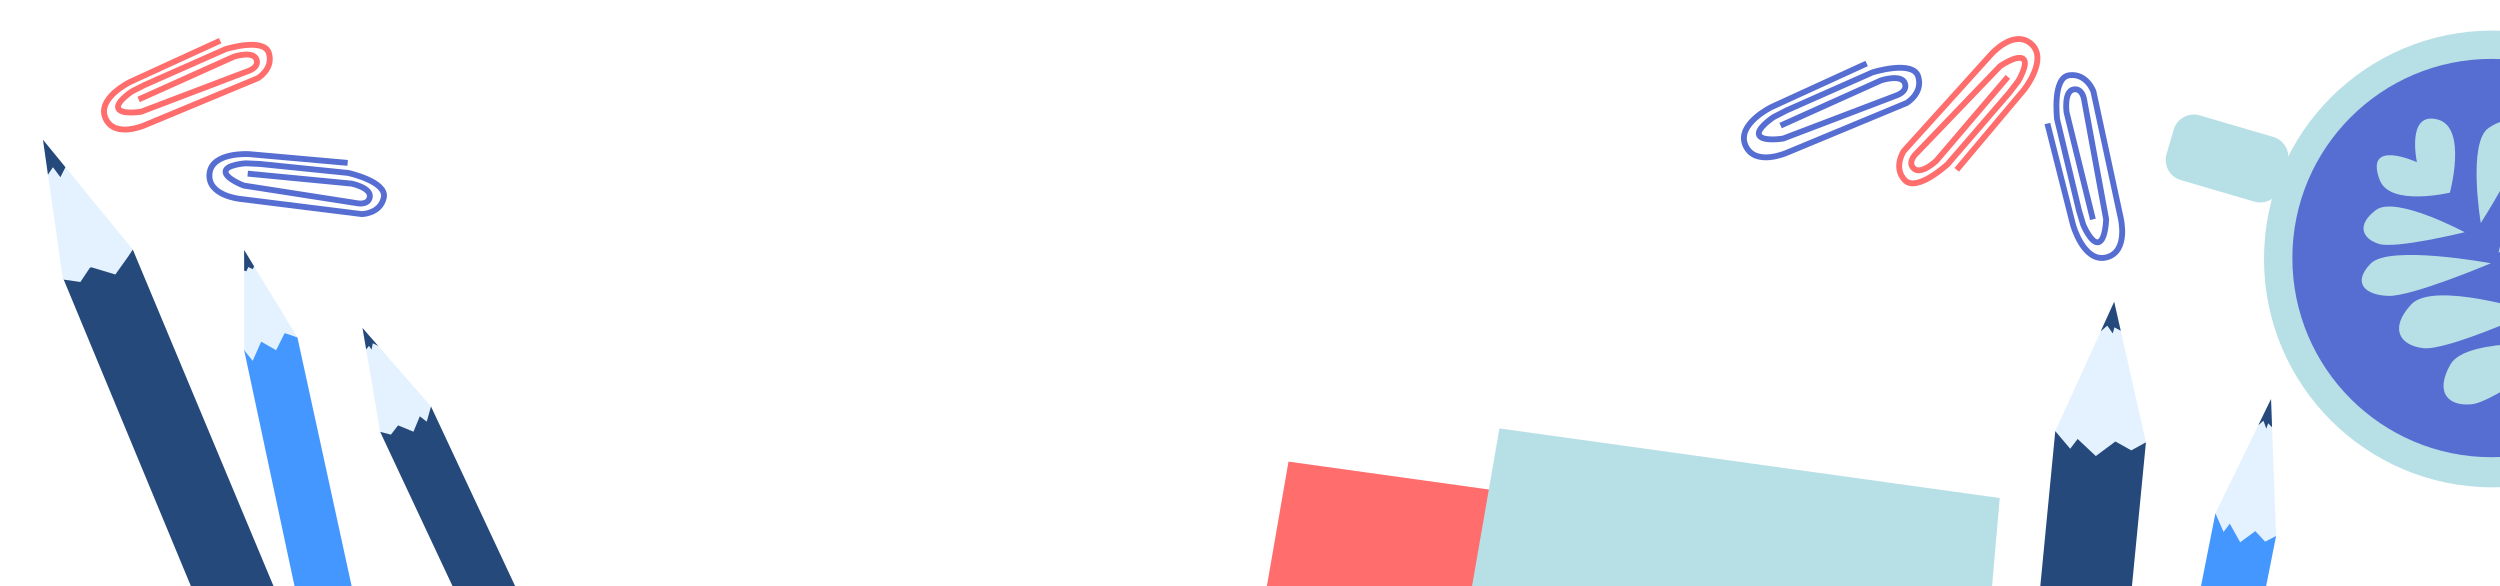
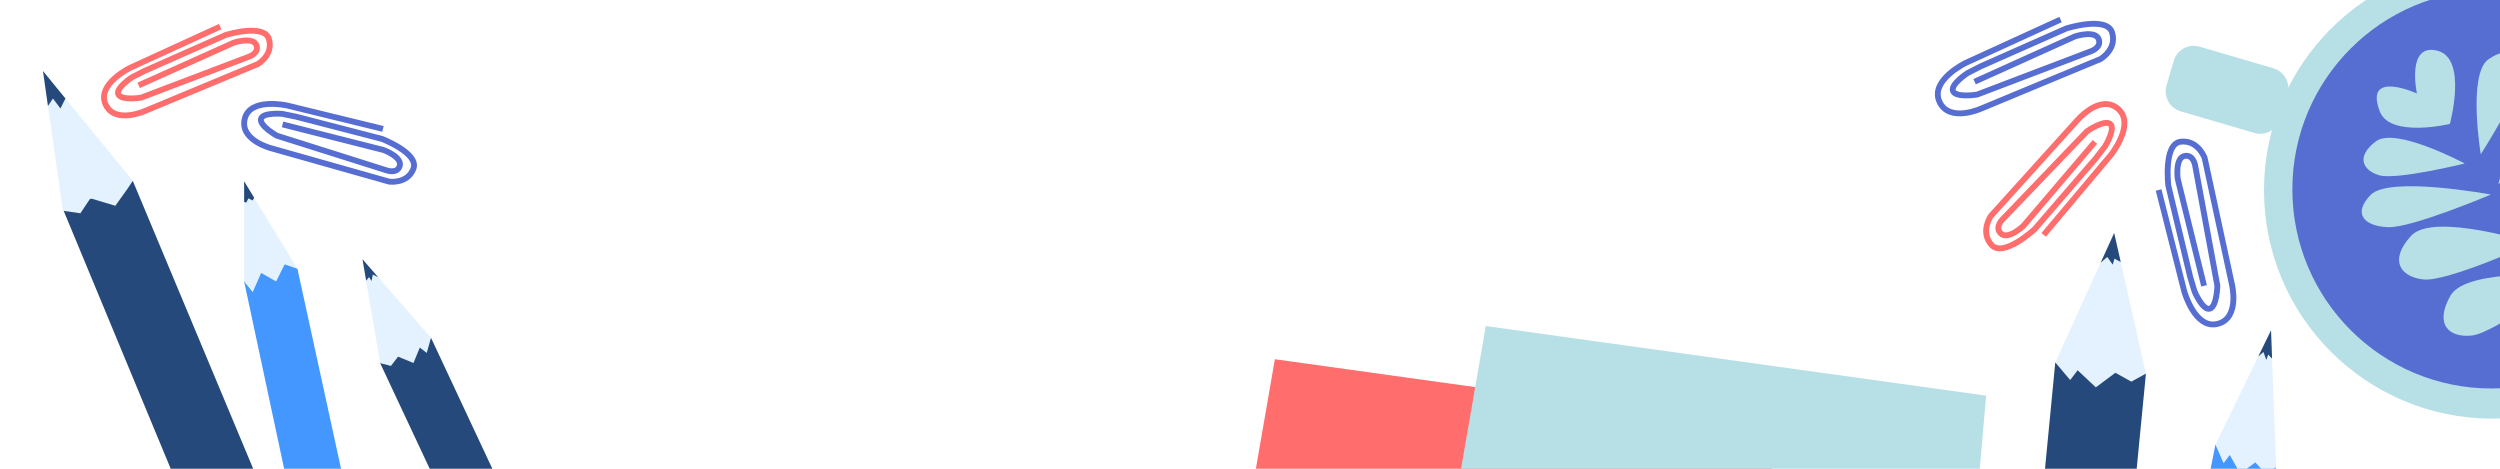
- <svg xmlns="http://www.w3.org/2000/svg" viewBox="0 0 1280 300">
+ <svg xmlns="http://www.w3.org/2000/svg" id="Layer_1" data-name="Layer 1" viewBox="0 0 1280 240">
  <defs>
-     <style>.cls-1,.cls-10,.cls-9{fill:none;}.cls-2{clip-path:url(#clip-path);}.cls-3{fill:#25497a;}.cls-4{fill:#4497ff;}.cls-5{fill:#e4f2ff;}.cls-6{fill:#ff6d6d;}.cls-7{fill:#b7dfe6;}.cls-8{fill:#566ed1;}.cls-9{stroke:#ff6d6d;}.cls-10,.cls-9{stroke-miterlimit:10;stroke-width:3px;}.cls-10{stroke:#566ed1;}</style>
+     <style>.cls-1,.cls-10,.cls-11{fill:none;}.cls-2{clip-path:url(#clip-path);}.cls-3{clip-path:url(#clip-path-2);}.cls-4{fill:#25497a;}.cls-5{fill:#4497ff;}.cls-6{fill:#e4f2ff;}.cls-7{fill:#ff6d6d;}.cls-8{fill:#b7dfe6;}.cls-9{fill:#566ed1;}.cls-10{stroke:#ff6d6d;}.cls-10,.cls-11{stroke-miterlimit:10;stroke-width:3px;}.cls-11{stroke:#566ed1;}</style>
    <clipPath id="clip-path">
-       <rect class="cls-1" x="0.5" y="-0.5" width="1283" height="301" />
+       <rect class="cls-1" width="1280" height="240" />
+     </clipPath>
+     <clipPath id="clip-path-2">
+       <rect class="cls-1" x="0.5" y="-35.68" width="1283" height="301" />
    </clipPath>
  </defs>
-   <g id="Layer_1" data-name="Layer 1">
-     <g class="cls-2">
-       <polygon class="cls-3" points="270.68 314.87 244.44 327.26 194.65 221.12 220.68 208.13 270.68 314.87" />
-       <polygon class="cls-4" points="185.45 324.9 157.4 331.05 125 179.29 135.91 165.11 152.28 172.75 185.45 324.9" />
-       <polygon class="cls-3" points="143 307.15 106.89 322.14 32.45 142.76 67.99 127.77 143 307.15" />
-       <polygon class="cls-5" points="185.59 167.91 194.65 221.12 200.16 222.53 203.81 217.79 211.7 221.03 214.94 213.15 218.49 215.88 220.68 208.13 185.59 167.91" />
-       <polygon class="cls-5" points="125 128 125 179.29 129.37 184.75 133.73 174.93 141.37 179.29 145.74 170.56 152.28 172.75 125 128" />
-       <polygon class="cls-5" points="22 71.55 32.22 143.1 41.16 144.38 46.27 136.71 59.05 140.54 65.44 131.6 67.99 127.77 22 71.55" />
-       <polygon class="cls-3" points="22 71.55 24.55 89.44 27.11 85.61 30.94 90.72 33.5 85.61 22 71.55" />
-       <polygon class="cls-3" points="125 128 125 138.55 126.09 138.91 127.18 136.73 129.37 137.82 130.12 136.4 125 128" />
-       <polygon class="cls-3" points="185.59 167.91 187.47 178.9 188.92 177.07 190.24 179.04 190.88 175.75 193.64 177.14 185.59 167.91" />
-       <path class="cls-6" d="M632.81,391.28l26.9-154.93L915.87,272,898,477.22,711.71,452.8C668.41,438.73,634.53,417.22,632.81,391.28Z" />
-       <path class="cls-7" d="M740.81,374.28l26.9-154.93L1023.87,255,1006,460.22,819.71,435.8C776.41,421.73,742.53,400.22,740.81,374.28Z" />
-       <circle class="cls-7" cx="1276.1" cy="132.58" r="116.93" />
-       <circle class="cls-8" cx="1275.66" cy="132.12" r="101.97" />
-       <rect class="cls-7" x="1122.95" y="50.77" width="34.51" height="60.73" rx="10.74" transform="translate(1538.69 -990.24) rotate(106.33)" />
-       <path class="cls-7" d="M1316.18,176.36s-53.18-4.4-61.52,10.16-1,21.75,11,20.44S1316.18,176.36,1316.18,176.36Z" />
-       <path class="cls-7" d="M1275.32,134.79s-52-9.68-61.54.16-3.07,16.07,8.94,16.55S1275.32,134.79,1275.32,134.79Z" />
-       <path class="cls-7" d="M1261.9,118.89s-35.3-18.92-45.39-11.38-7.2,14.67,1.5,17.37S1261.9,118.89,1261.9,118.89Z" />
-       <path class="cls-7" d="M1254.33,98.64s9.12-33.33-6.17-37.44c-16.35-4.4-10.7,21.84-10.7,21.84s-27.29-12.47-19,9.22C1223.76,105.93,1254.33,98.64,1254.33,98.64Z" />
-       <path class="cls-7" d="M1296.76,159.7s-50.85-16.16-62.23-3.83-5.86,21,6.2,22.39S1296.76,159.7,1296.76,159.7Z" />
-       <path class="cls-7" d="M1279.18,129.56s12.32-53.78,25.76-58.85,16.71,3.77,12.17,15.46S1279.18,129.56,1279.18,129.56Z" />
-       <path class="cls-7" d="M1270.15,114.2s-6.88-41.25,4-48.69,17-2.18,16.72,7.33S1270.15,114.2,1270.15,114.2Z" />
-       <polygon class="cls-4" points="1105.2 409.69 1136.35 420.52 1165.36 274.42 1134.3 262.81 1105.2 409.69" />
-       <polygon class="cls-5" points="1162.77 204.29 1165.36 274.42 1159.75 277.32 1154.72 271.94 1146.97 277.63 1141.65 268.13 1138.46 272.34 1134.3 262.81 1162.77 204.29" />
-       <polygon class="cls-3" points="1162.77 204.29 1163.3 218.78 1161.31 216.71 1160.35 219.49 1158.89 215.4 1156.24 217.71 1162.77 204.29" />
-       <polygon class="cls-3" points="1037.06 378.48 1083.47 383.36 1098.72 226.46 1052.3 220.74 1037.06 378.48" />
-       <polygon class="cls-5" points="1082.46 154.48 1098.72 226.46 1091.23 230.59 1083.08 226.04 1073.05 233.5 1063.75 224.75 1059.94 229.75 1052.3 220.74 1082.46 154.48" />
-       <polygon class="cls-3" points="1082.46 154.48 1085.82 169.35 1082.61 167.62 1081.72 170.69 1078.92 166.75 1075.54 169.68 1082.46 154.48" />
-       <path class="cls-9" d="M1001.84,86.94,1036.26,46s12.79-15.88,3.58-23.65-20.86,6-20.86,6l-44.25,49s-5.61,8.23.47,14.82,22-8.11,22-8.11l31.43-36.42,4.63-6s5.66-9.29,2.57-11.53-11.78,3.76-11.78,3.76L981,78.71s-4.4,4.05-1.36,7.35c3.66,4,11.79-3.76,11.79-3.76l36.6-42.95" />
-       <path class="cls-10" d="M1048.25,63.23l13.12,51.84s5.42,19.65,17.1,16.72,7.28-20.46,7.28-20.46L1071.82,46.8s-3.4-9.37-12.3-8.28-6.27,22.6-6.27,22.6l11.22,46.78,2.18,7.27s4.24,10,7.86,8.82,3.83-11.76,3.83-11.76l-11.25-61.09s-.73-5.93-5.18-5.39c-5.35.66-3.83,11.76-3.83,11.76l13.49,54.8" />
-       <path class="cls-10" d="M955.73,32.51,907.11,54.76s-18.36,8.87-13.37,19.84,21.44,3.47,21.44,3.47l61-25.33s8.6-5,5.93-13.6-23.36-2.09-23.36-2.09l-44,19.47L908,60s-9.09,6-7.26,9.32S913,70.94,913,70.94L971,48.86s5.7-1.78,4.36-6.06c-1.6-5.14-12.25-1.65-12.25-1.65L911.66,64.3" />
-       <path class="cls-9" d="M112.73,20.84l-46,21.06S49.34,50.3,54.06,60.67,74.35,64,74.35,64l57.7-24s8.14-4.76,5.61-12.86-22.1-2-22.1-2L73.92,43.56l-6.4,3.27s-8.61,5.66-6.88,8.82,11.6,1.56,11.6,1.56l55-20.89s5.4-1.69,4.13-5.74c-1.52-4.87-11.6-1.56-11.6-1.56L71,50.92" />
-       <path class="cls-10" d="M178,83.4l-50.41-4.48S108.29,77.62,107.26,89s16,12.89,16,12.89l62,7.73s9.43-.12,11.24-8.41-18.23-12.66-18.23-12.66L133,83.94l-7.18-.33s-10.28.65-10.34,4.26S124.77,95,124.77,95l58.1,9.05s5.52,1.2,6.43-2.94c1.08-5-9.31-7.1-9.31-7.1L126.82,88.9" />
-       <rect class="cls-1" x="730.5" y="-494.87" width="1160.21" height="271.93" transform="translate(1334.73 -1717.55) rotate(106.33)" />
+   <g class="cls-2">
+     <g class="cls-3">
+       <polygon class="cls-4" points="270.68 279.69 244.44 292.08 194.65 185.94 220.68 172.95 270.68 279.69" />
+       <polygon class="cls-5" points="185.45 289.72 157.4 295.87 125 144.11 135.91 129.93 152.28 137.57 185.45 289.72" />
+       <polygon class="cls-4" points="143 271.97 106.89 286.96 32.45 107.58 67.99 92.59 143 271.97" />
+       <polygon class="cls-6" points="185.59 132.73 194.65 185.94 200.16 187.35 203.81 182.61 211.7 185.85 214.94 177.97 218.49 180.7 220.68 172.95 185.59 132.73" />
+       <polygon class="cls-6" points="125 92.82 125 144.11 129.37 149.57 133.73 139.75 141.37 144.11 145.74 135.38 152.28 137.57 125 92.82" />
+       <polygon class="cls-6" points="22 36.37 32.22 107.92 41.16 109.2 46.27 101.53 59.05 105.36 65.44 96.42 67.99 92.59 22 36.37" />
+       <polygon class="cls-4" points="22 36.37 24.55 54.26 27.11 50.43 30.94 55.54 33.5 50.43 22 36.37" />
+       <polygon class="cls-4" points="125 92.82 125 103.37 126.09 103.73 127.18 101.55 129.37 102.64 130.12 101.22 125 92.82" />
+       <polygon class="cls-4" points="185.59 132.73 187.47 143.72 188.92 141.89 190.24 143.86 190.88 140.57 193.64 141.96 185.59 132.73" />
+       <path class="cls-7" d="M625.84,338.86l26.9-154.93L908.9,219.58,891,424.8,704.74,400.38C661.44,386.31,627.56,364.8,625.84,338.86Z" />
+       <path class="cls-8" d="M733.84,321.86l26.9-154.93,256.16,35.65L999,407.8,812.74,383.38C769.44,369.31,735.56,347.8,733.84,321.86Z" />
+       <circle class="cls-8" cx="1276.1" cy="97.4" r="116.93" />
+       <circle class="cls-9" cx="1275.66" cy="96.94" r="101.97" />
+       <rect class="cls-8" x="1122.98" y="15.61" width="34.51" height="60.73" rx="10.74" transform="translate(775.52 1127.29) rotate(-73.67)" />
+       <path class="cls-8" d="M1316.18,141.18s-53.18-4.4-61.52,10.16-1,21.75,11,20.44S1316.18,141.18,1316.18,141.18Z" />
+       <path class="cls-8" d="M1275.32,99.61s-52-9.68-61.54.16-3.07,16.07,8.94,16.55S1275.32,99.61,1275.32,99.61Z" />
+       <path class="cls-8" d="M1261.9,83.71s-35.3-18.92-45.39-11.38S1209.31,87,1218,89.7,1261.9,83.71,1261.9,83.71Z" />
+       <path class="cls-8" d="M1254.33,63.46s9.12-33.33-6.17-37.44c-16.35-4.4-10.7,21.84-10.7,21.84s-27.29-12.47-19,9.22C1223.76,70.75,1254.33,63.46,1254.33,63.46Z" />
+       <path class="cls-8" d="M1296.76,124.52s-50.85-16.16-62.23-3.83-5.86,21,6.2,22.39S1296.76,124.52,1296.76,124.52Z" />
+       <path class="cls-8" d="M1279.18,94.38s12.32-53.78,25.76-58.85,16.71,3.77,12.17,15.46S1279.18,94.38,1279.18,94.38Z" />
+       <path class="cls-8" d="M1270.15,79s-6.88-41.25,4-48.69,17-2.18,16.72,7.33S1270.15,79,1270.15,79Z" />
+       <polygon class="cls-5" points="1105.2 374.51 1136.35 385.34 1165.36 239.24 1134.3 227.63 1105.2 374.51" />
+       <polygon class="cls-6" points="1162.77 169.11 1165.36 239.24 1159.75 242.14 1154.72 236.76 1146.97 242.45 1141.65 232.95 1138.46 237.16 1134.3 227.63 1162.77 169.11" />
+       <polygon class="cls-4" points="1162.77 169.11 1163.3 183.6 1161.31 181.53 1160.35 184.31 1158.89 180.22 1156.24 182.53 1162.77 169.11" />
+       <polygon class="cls-4" points="1037.06 343.3 1083.47 348.18 1098.72 191.28 1052.3 185.56 1037.06 343.3" />
+       <polygon class="cls-6" points="1082.46 119.3 1098.72 191.28 1091.23 195.41 1083.08 190.86 1073.05 198.32 1063.75 189.57 1059.94 194.57 1052.3 185.56 1082.46 119.3" />
+       <polygon class="cls-4" points="1082.46 119.3 1085.82 134.17 1082.61 132.44 1081.72 135.51 1078.92 131.57 1075.54 134.5 1082.46 119.3" />
+       <path class="cls-10" d="M1046.37,120.24l34.42-40.94s12.79-15.88,3.58-23.65-20.86,6-20.86,6l-44.25,49s-5.61,8.23.47,14.82,22-8.11,22-8.11l31.43-36.42,4.63-6s5.66-9.29,2.57-11.53-11.78,3.76-11.78,3.76l-43,44.84s-4.4,4-1.36,7.35c3.66,4,11.79-3.76,11.79-3.76l36.6-42.95" />
+       <path class="cls-11" d="M1105.2,97.27l13.12,51.84s5.42,19.65,17.1,16.72,7.28-20.46,7.28-20.46l-13.93-64.53s-3.4-9.37-12.3-8.28-6.27,22.6-6.27,22.6l11.22,46.78,2.18,7.27s4.24,10,7.86,8.82,3.83-11.76,3.83-11.76L1124,85.18s-.73-5.93-5.18-5.39c-5.35.66-3.83,11.76-3.83,11.76l13.49,54.8" />
+       <path class="cls-11" d="M1055,10l-48.62,22.25s-18.36,8.87-13.37,19.84,21.44,3.47,21.44,3.47l61-25.33s8.6-5,5.93-13.6-23.36-2.09-23.36-2.09l-44,19.47-6.75,3.48s-9.09,6-7.26,9.32,12.26,1.62,12.26,1.62l58-22.08s5.7-1.78,4.36-6.06c-1.6-5.14-12.25-1.65-12.25-1.65L1011,41.83" />
+       <path class="cls-10" d="M112.73,13.62l-46,21.06s-17.39,8.4-12.67,18.77,20.29,3.33,20.29,3.33l57.7-24s8.14-4.76,5.61-12.86-22.1-2-22.1-2L73.92,36.34l-6.4,3.27s-8.61,5.66-6.88,8.82S72.24,50,72.24,50l55-20.89s5.4-1.69,4.13-5.74c-1.52-4.87-11.6-1.56-11.6-1.56L71,43.7" />
+       <path class="cls-11" d="M196.08,66,146.93,54S128,49.75,125.3,60.85,139.17,76,139.17,76l60.12,17s9.34,1.31,12.38-6.61-16.1-15.27-16.1-15.27l-44.06-11.4-7-1.42S134.21,57.41,133.6,61s8.11,8.45,8.11,8.45l56.06,17.73s5.28,2,6.8-1.93c1.82-4.78-8.13-8.43-8.13-8.43L144.66,63.7" />
+       <rect class="cls-1" x="730.55" y="-530.05" width="1160.21" height="271.93" transform="translate(1320.33 974.5) rotate(-73.67)" />
    </g>
  </g>
</svg>
